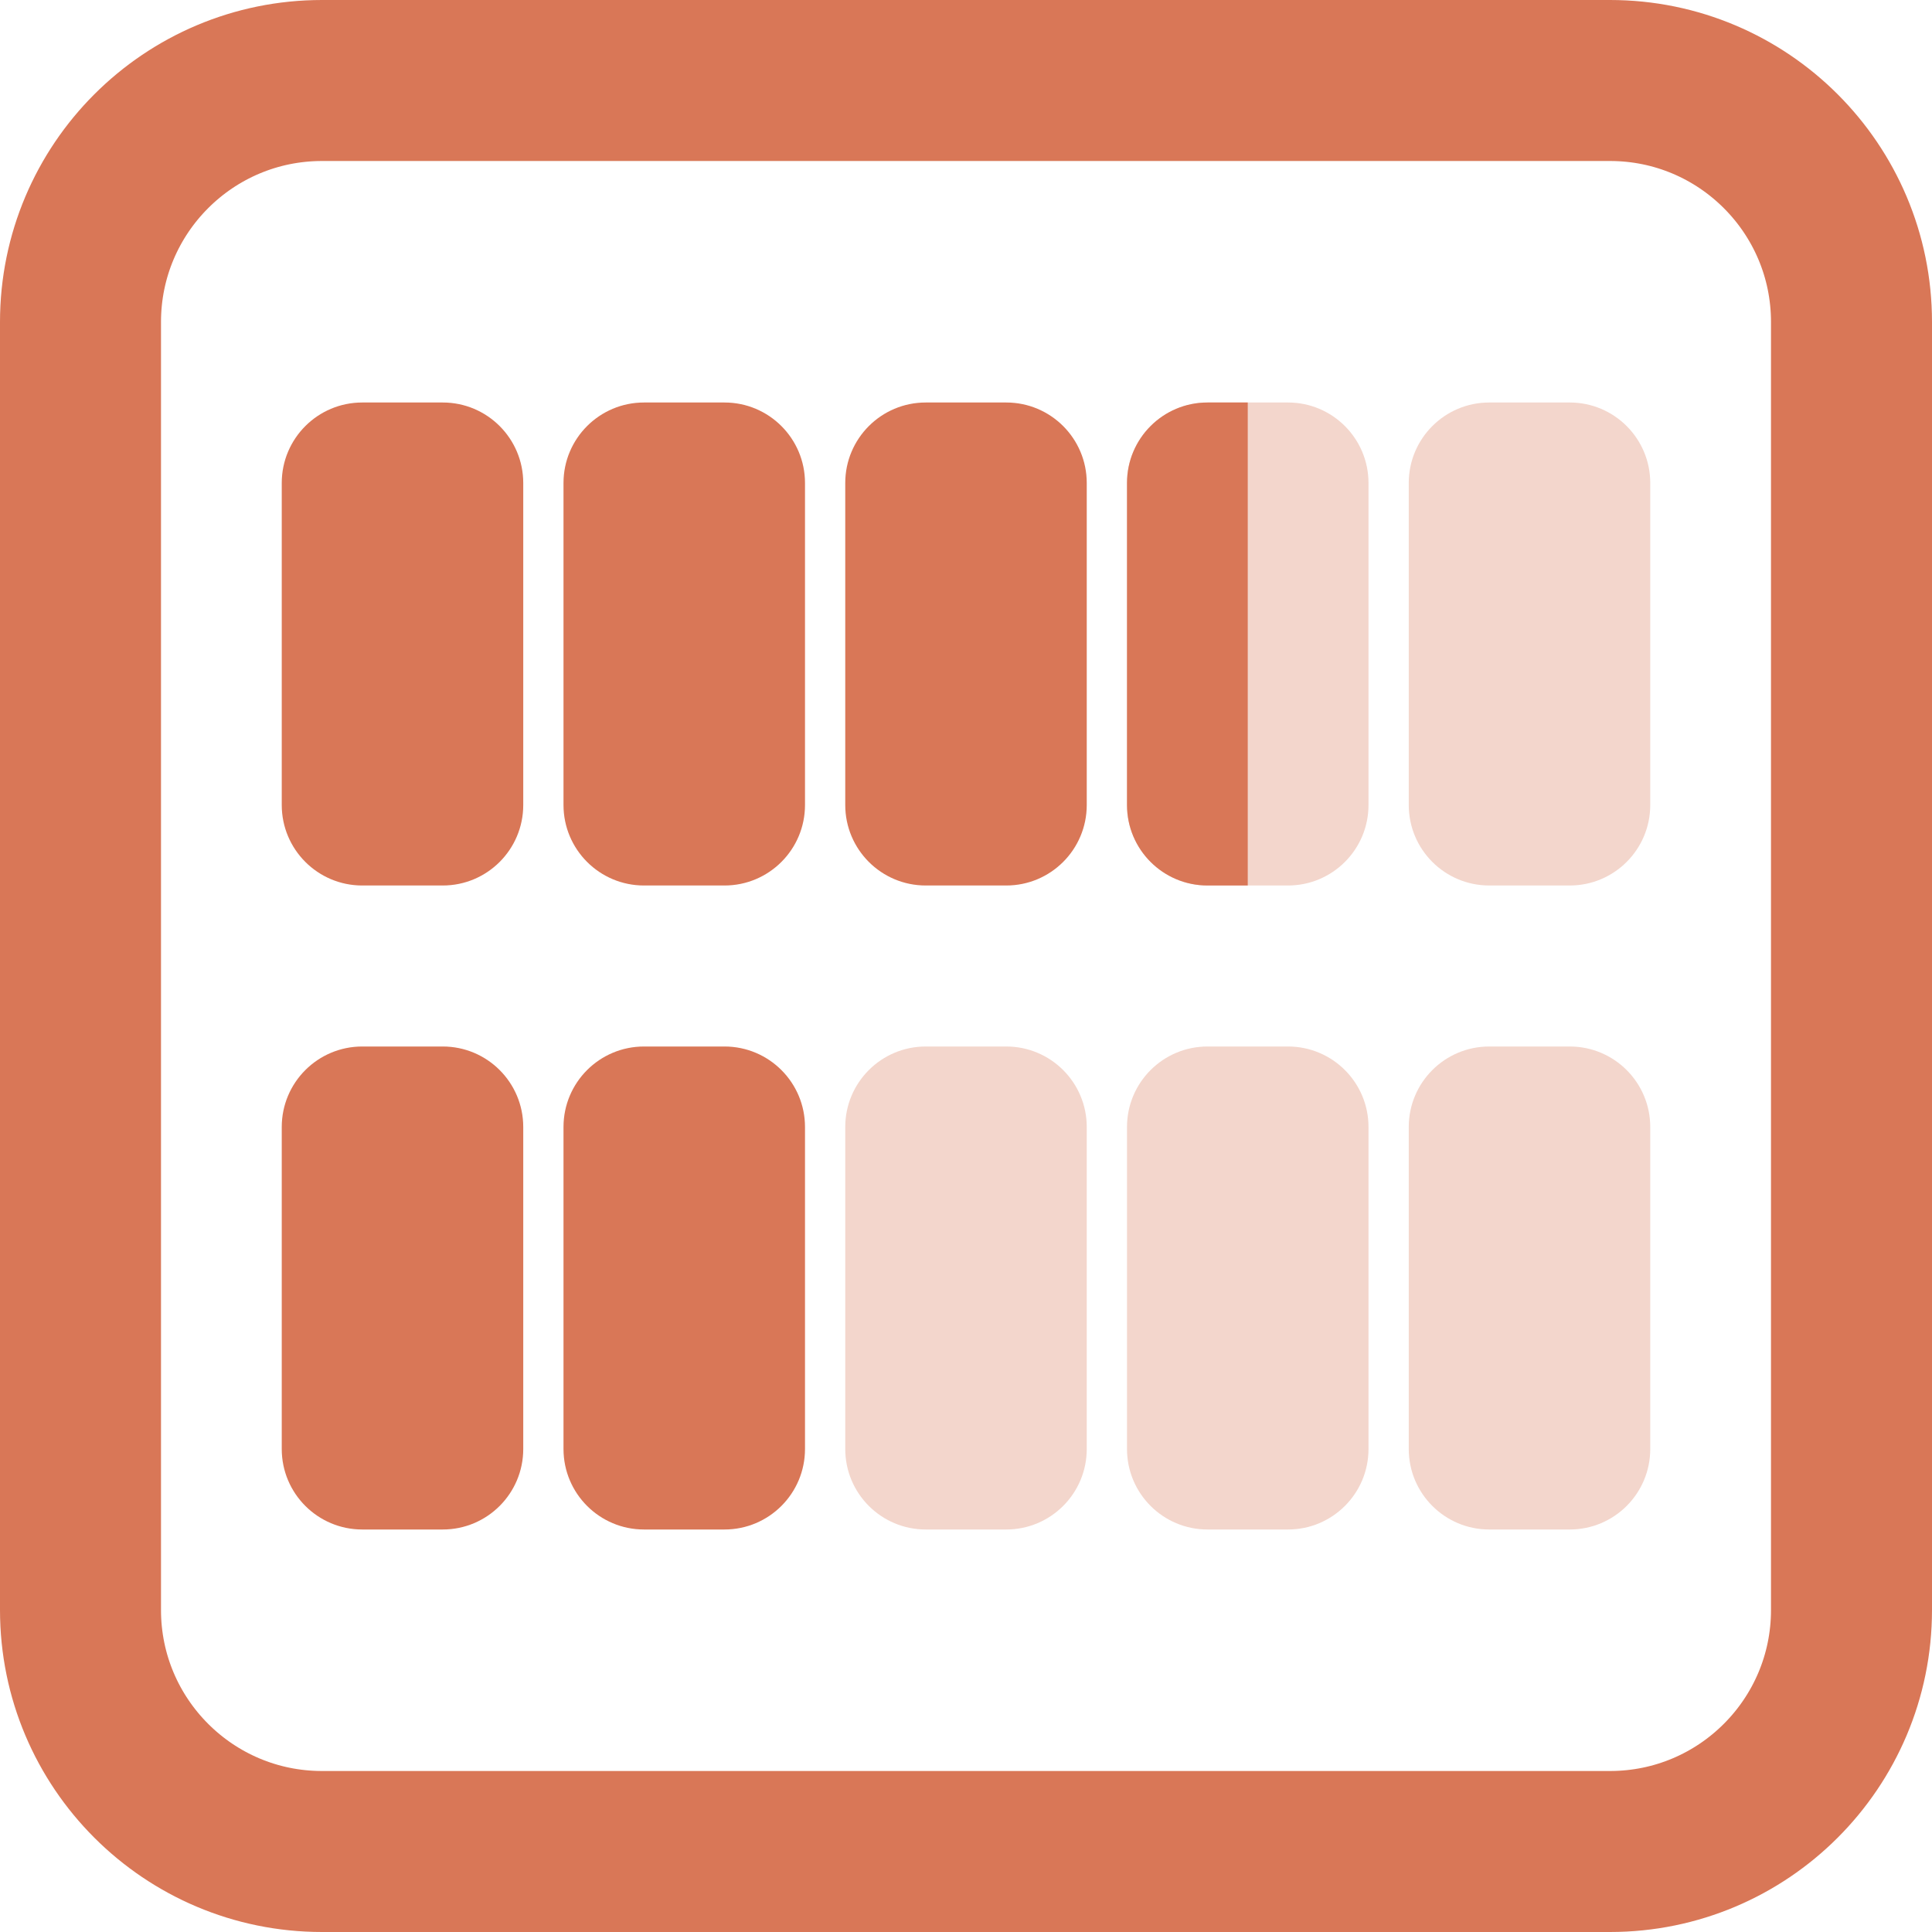
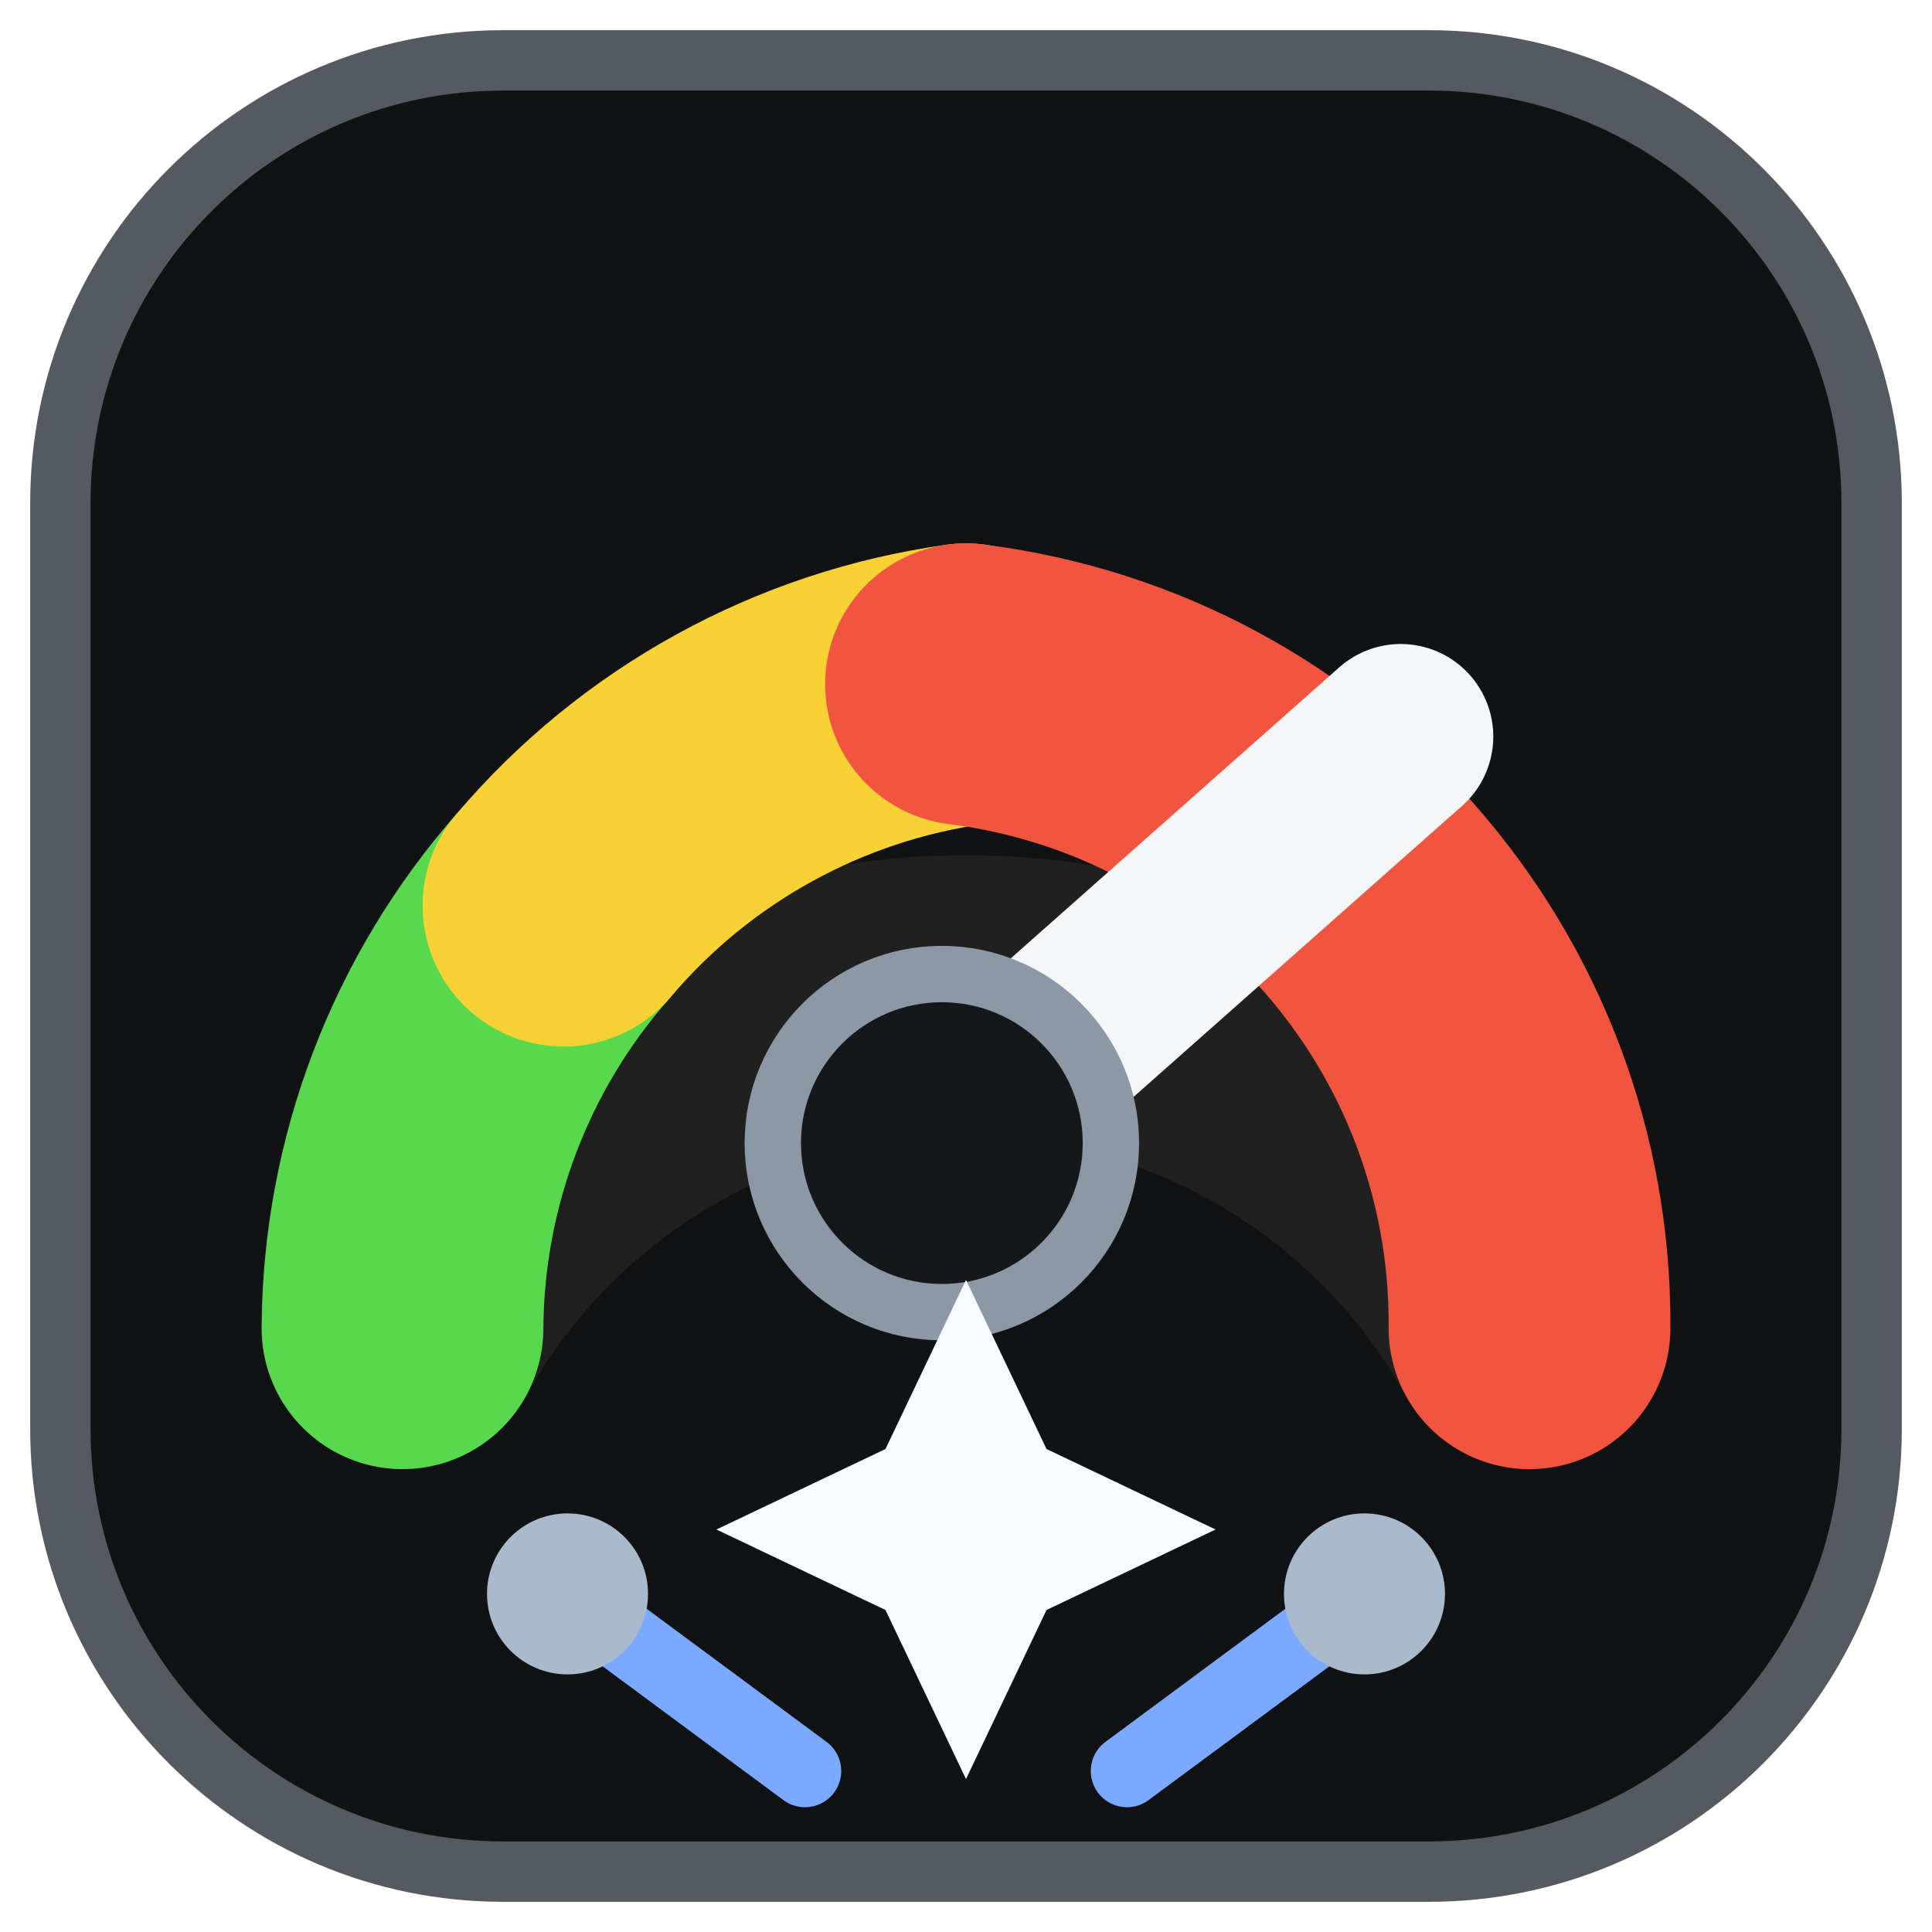
- <svg xmlns="http://www.w3.org/2000/svg" viewBox="0 0 48 48" fill="none">
-   <rect x="2" y="2" width="44" height="44" rx="6" stroke="#D97757" stroke-width="4" />
-   <rect x="7" y="10" width="6" height="12" rx="2" fill="#D97757" />
-   <rect x="14" y="10" width="6" height="12" rx="2" fill="#D97757" />
-   <rect x="21" y="10" width="6" height="12" rx="2" fill="#D97757" />
-   <rect x="28" y="10" width="6" height="12" rx="2" fill="#F3D6CC" />
-   <path d="M 30 10 L 31 10 L 31 22 L 30 22 C 28.895 22 28 21.105 28 20 L 28 12 C 28 10.895 28.895 10 30 10 Z" fill="#D97757" />
-   <rect x="35" y="10" width="6" height="12" rx="2" fill="#F3D6CC" />
-   <rect x="7" y="26" width="6" height="12" rx="2" fill="#D97757" />
-   <rect x="14" y="26" width="6" height="12" rx="2" fill="#D97757" />
-   <rect x="21" y="26" width="6" height="12" rx="2" fill="#F3D6CC" />
-   <rect x="28" y="26" width="6" height="12" rx="2" fill="#F3D6CC" />
-   <rect x="35" y="26" width="6" height="12" rx="2" fill="#F3D6CC" />
+ <svg xmlns="http://www.w3.org/2000/svg" viewBox="0 0 48 48">
+   <rect x="1.5" y="1.5" width="45" height="45" rx="11" fill="#111214" stroke="#555a60" stroke-width="1.5" />
+   <path d="M10 33a16 16 0 0 1 28 0" fill="none" stroke="#202020" stroke-width="7" stroke-linecap="round" />
+   <path d="M10 33a16 16 0 0 1 4-10.5" fill="none" stroke="#58d94d" stroke-width="7" stroke-linecap="round" />
+   <path d="M14 22.5A16 16 0 0 1 24 17" fill="none" stroke="#f8d234" stroke-width="7" stroke-linecap="round" />
+   <path d="M24 17a16 16 0 0 1 14 16" fill="none" stroke="#f2553f" stroke-width="7" stroke-linecap="round" />
+   <path d="M23.4 28.4 34.8 18.3" stroke="#f4f6f8" stroke-width="4.6" stroke-linecap="round" />
+   <circle cx="23.4" cy="28.4" r="4.2" fill="#15181b" stroke="#8d98a6" stroke-width="1.4" />
+   <path d="M24 31.8 26 36 30.2 38 26 40 24 44.2 22 40 17.8 38 22 36Z" fill="#f7fbff" />
+   <path d="M15 40.3 20 44M33 40.3 28 44" stroke="#7aa9ff" stroke-width="1.8" stroke-linecap="round" />
+   <circle cx="14.1" cy="39.6" r="2" fill="#a9bacd" />
+   <circle cx="33.9" cy="39.6" r="2" fill="#a9bacd" />
</svg>
